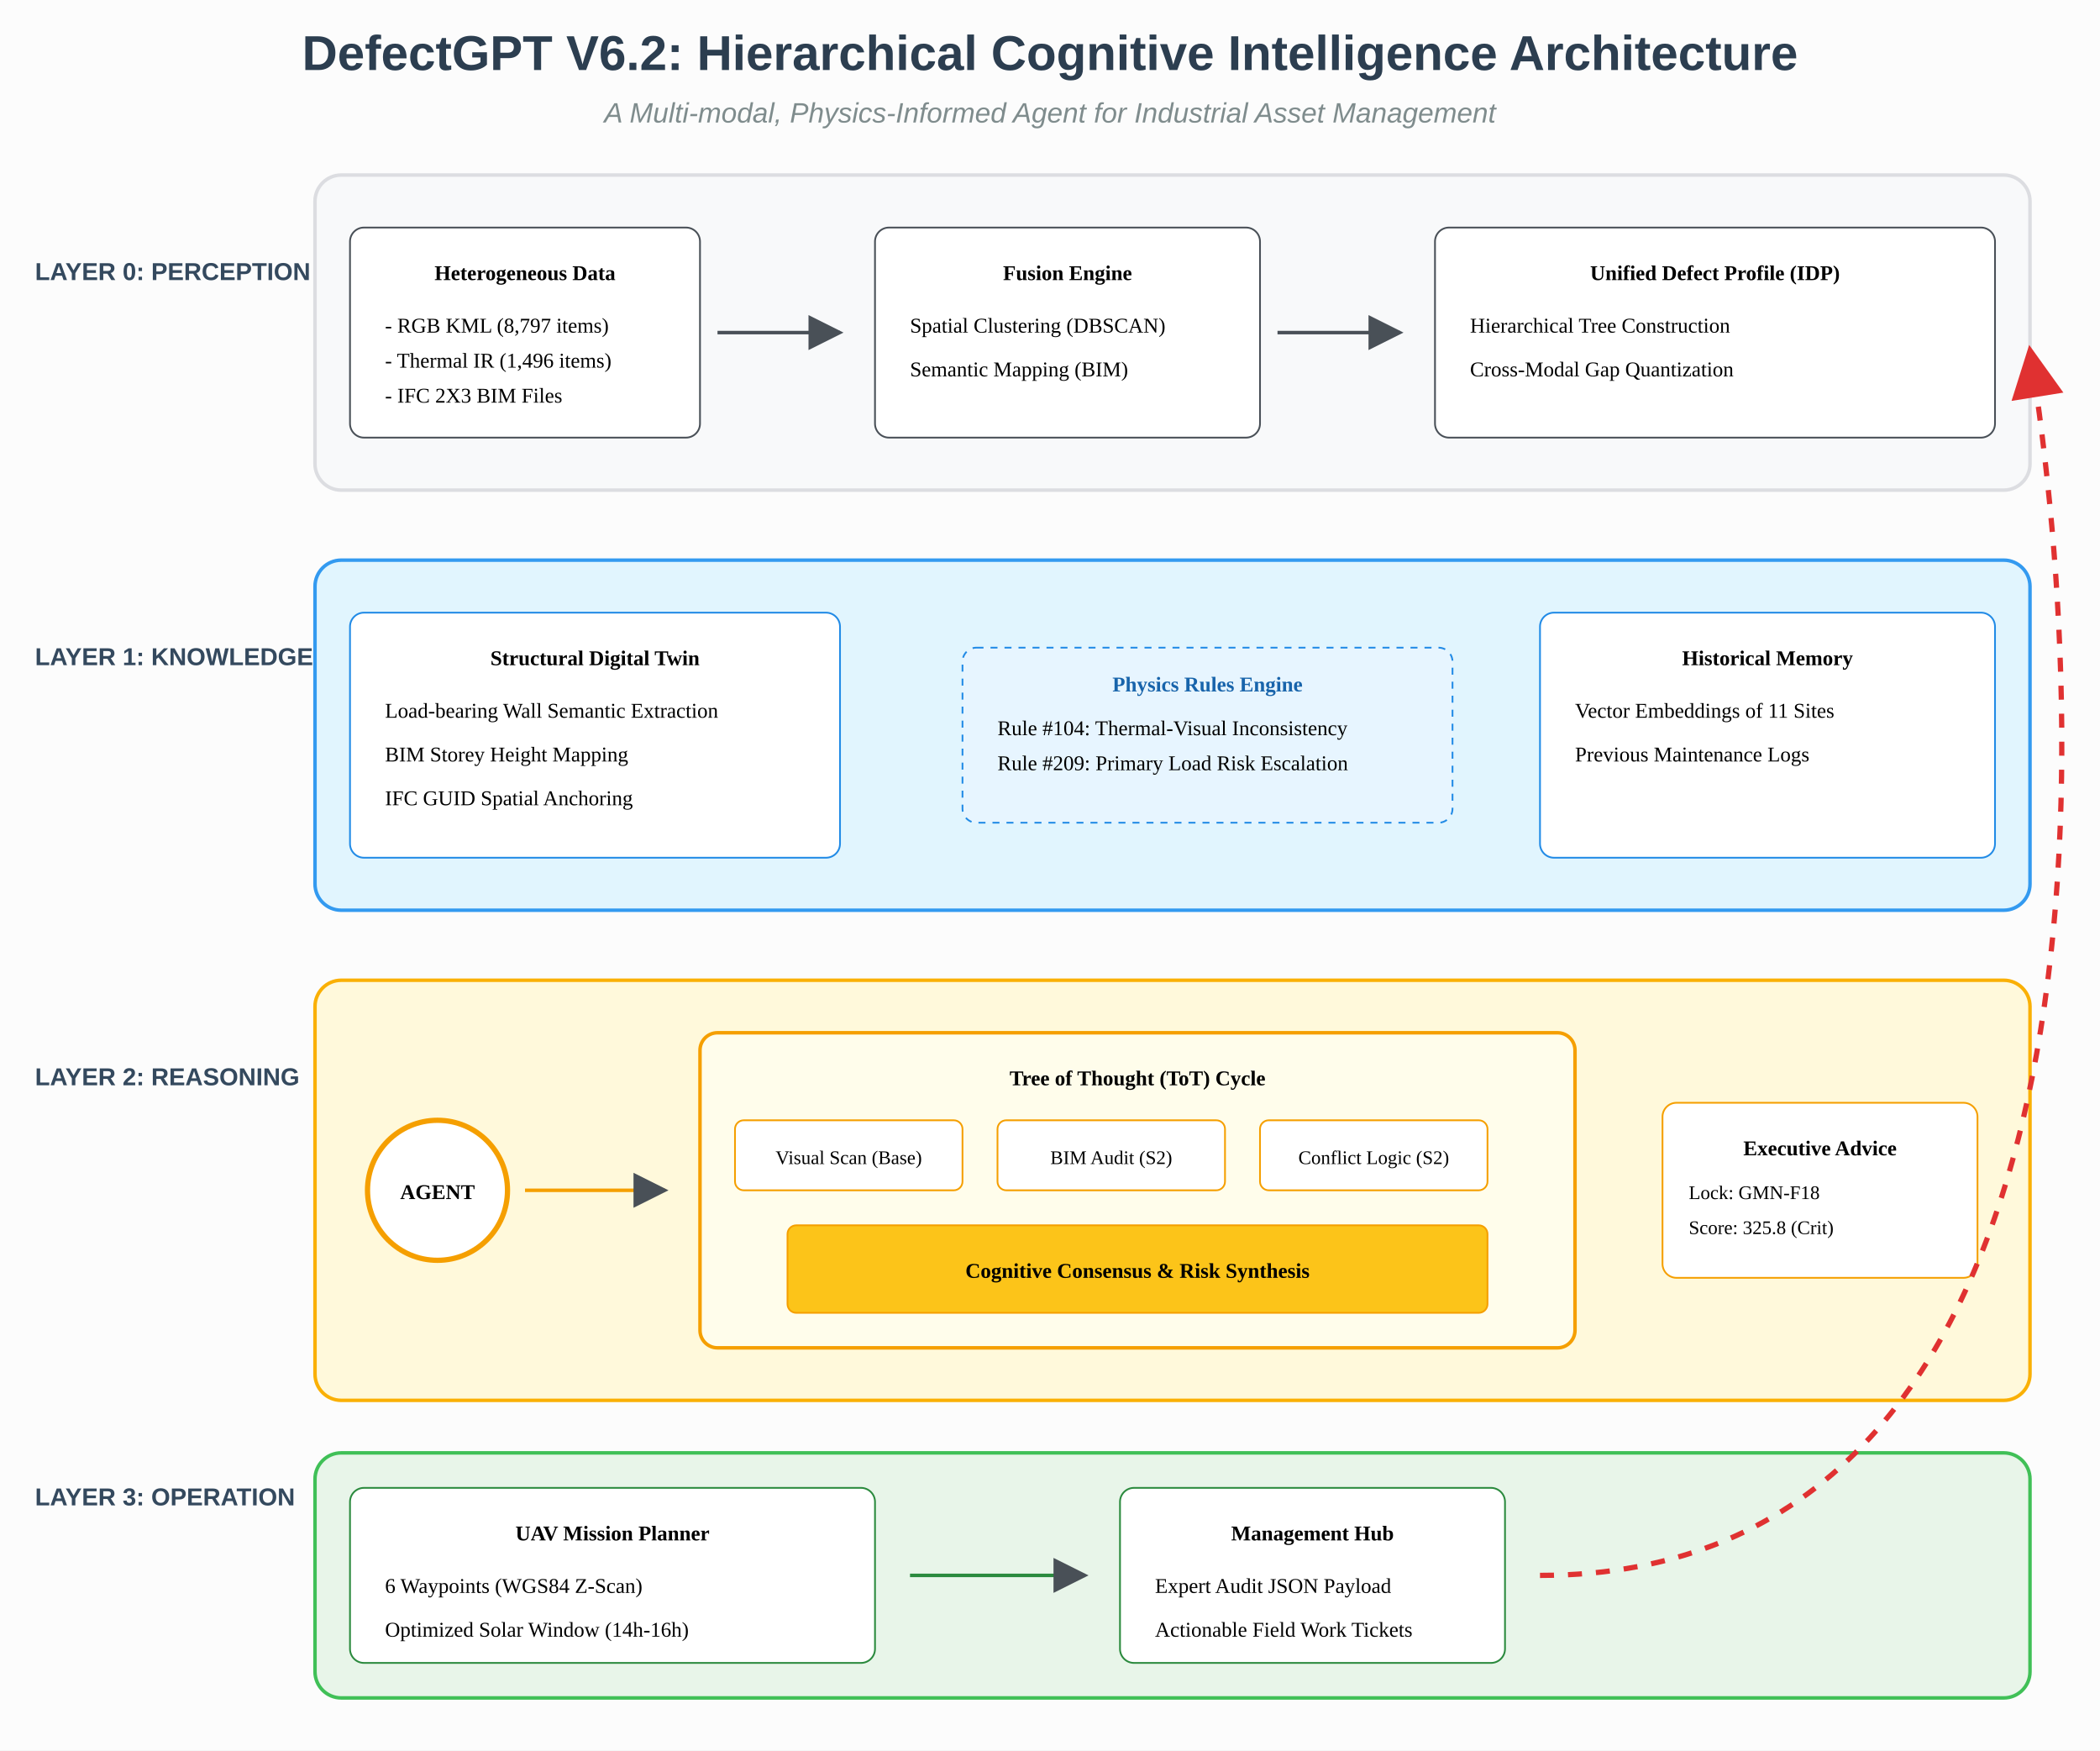
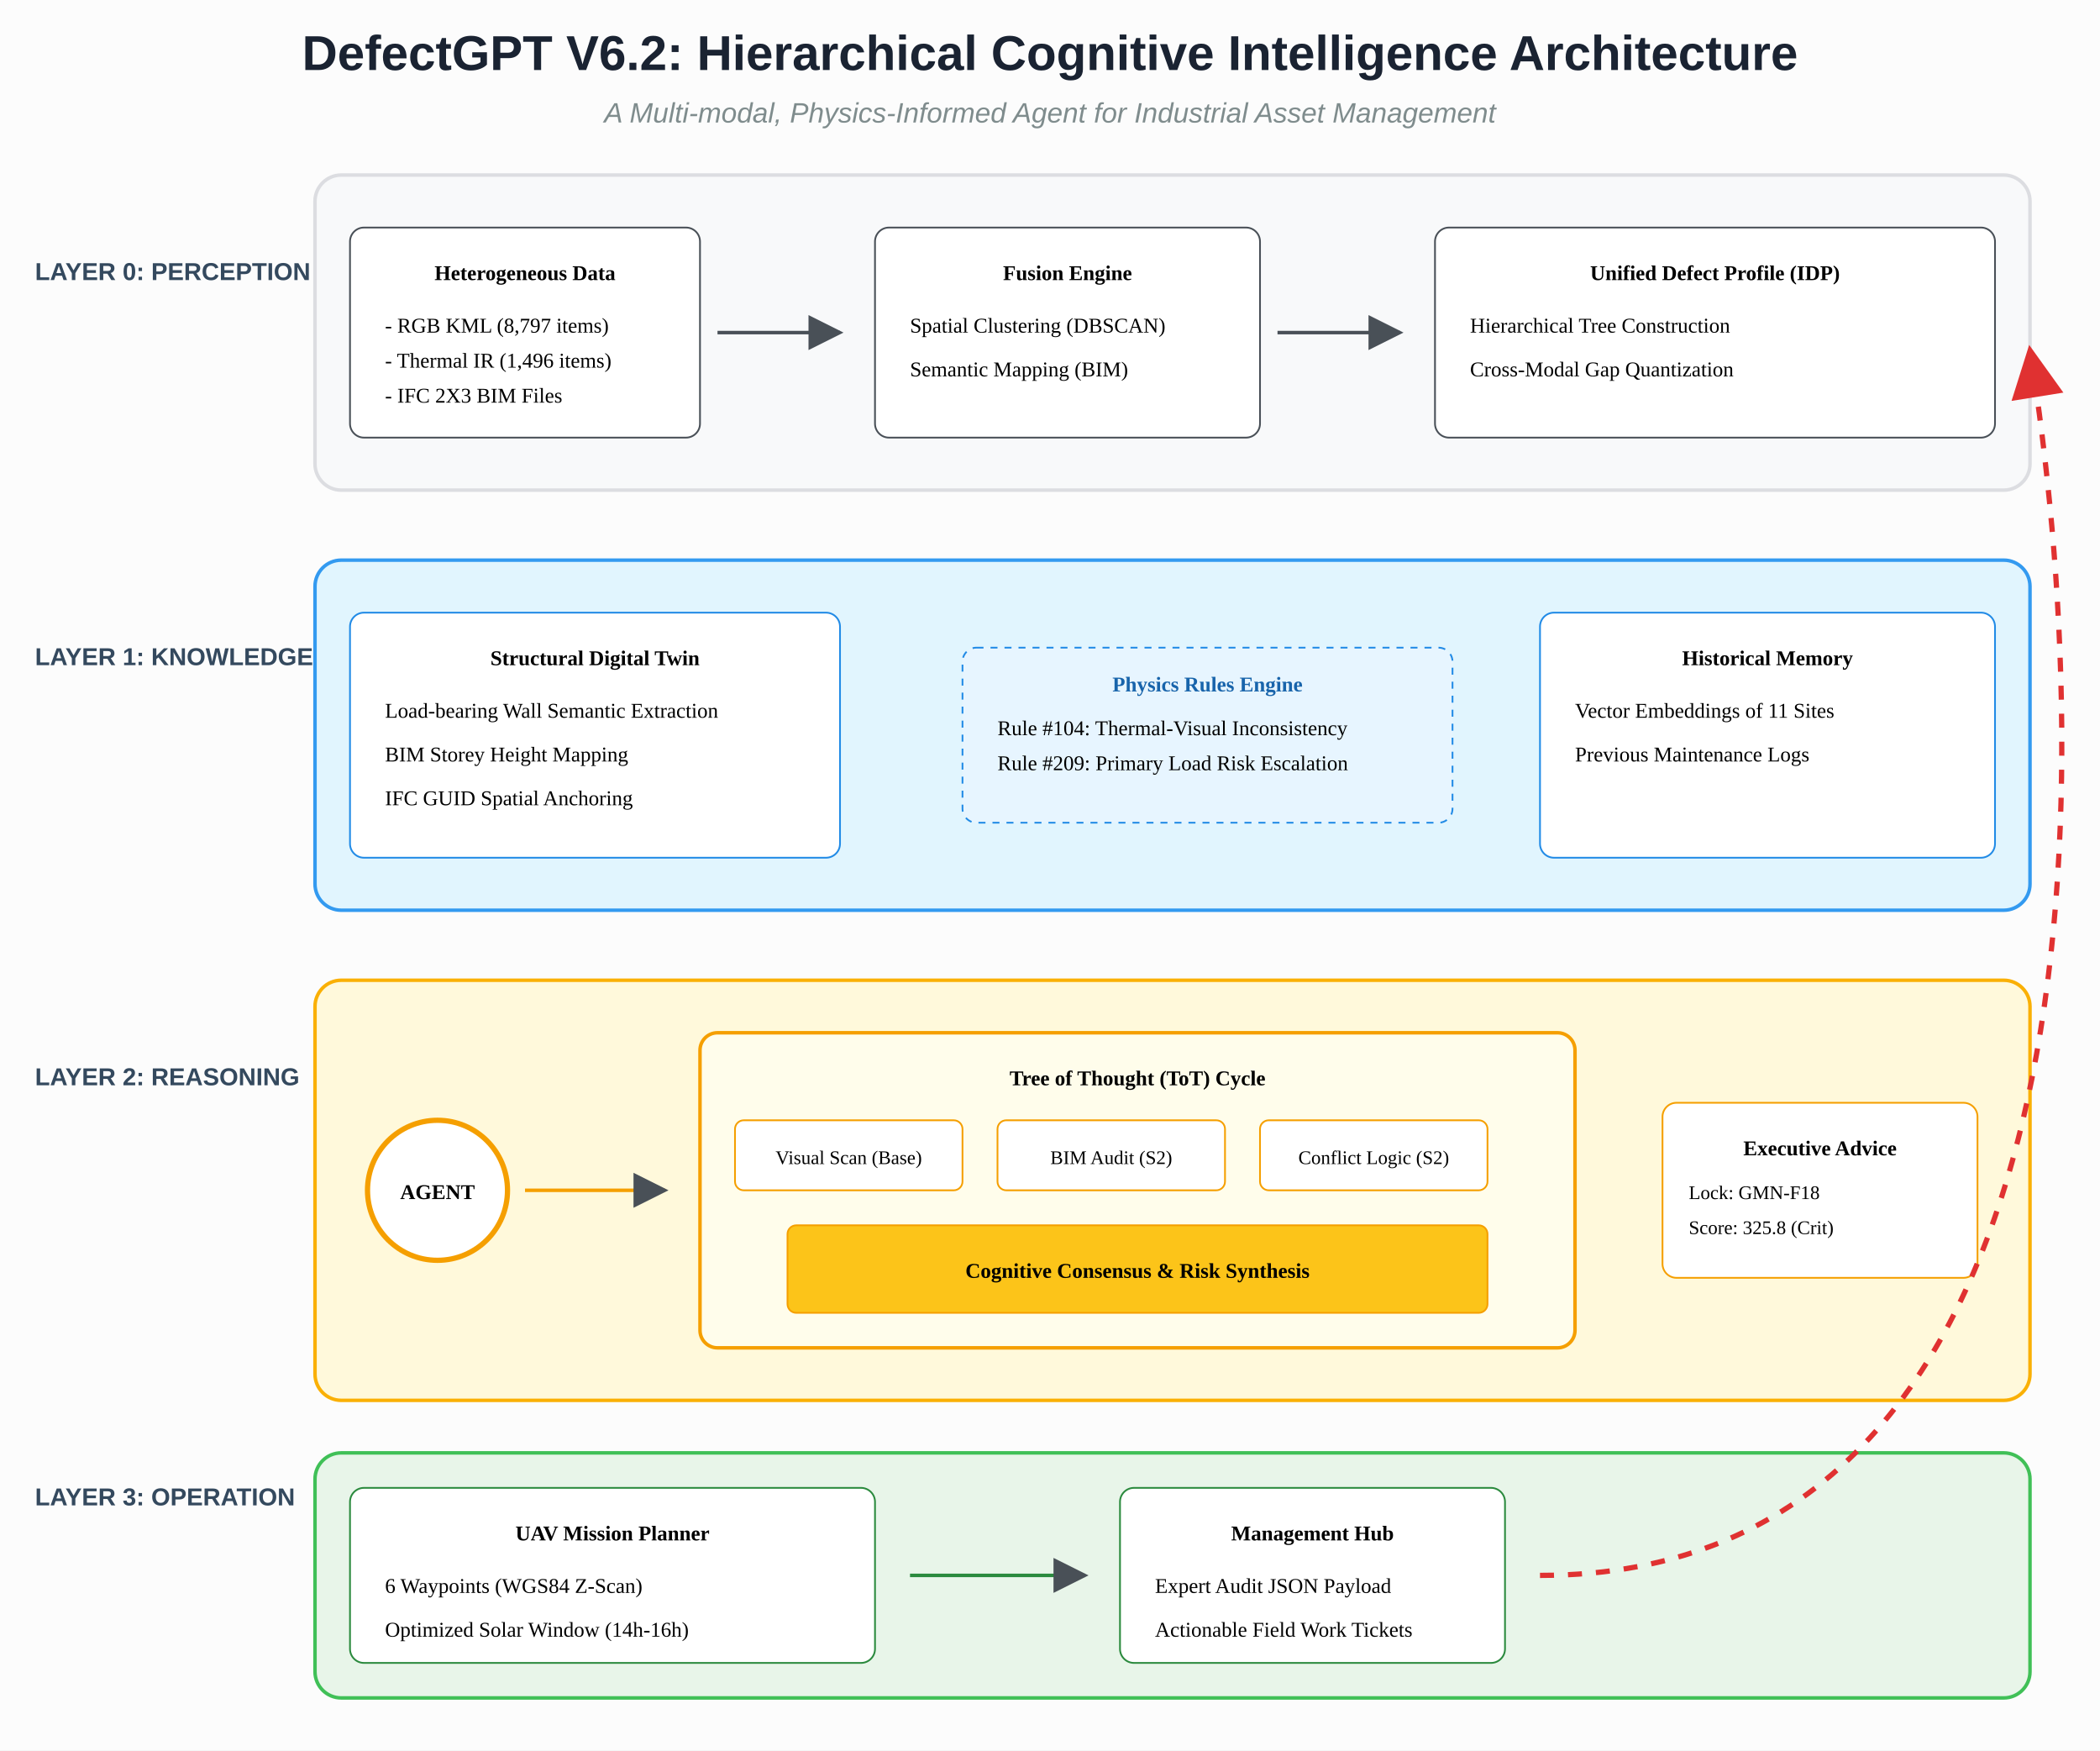
<svg xmlns="http://www.w3.org/2000/svg" width="1200" height="1000" viewBox="0 0 1200 1000">
  <rect width="1200" height="1000" fill="#fcfcfc" />
-   <text x="600" y="40" font-family="Arial, sans-serif" font-size="28" font-weight="bold" text-anchor="middle" fill="#2c3e50">DefectGPT V6.2: Hierarchical Cognitive Intelligence Architecture</text>
+   <text x="600" y="40" font-family="Arial, sans-serif" font-size="28" font-weight="bold" text-anchor="middle" fill="#1A2332">DefectGPT V6.2: Hierarchical Cognitive Intelligence Architecture</text>
  <text x="600" y="70" font-family="Arial, sans-serif" font-size="16" font-style="italic" text-anchor="middle" fill="#7f8c8d">A Multi-modal, Physics-Informed Agent for Industrial Asset Management</text>
  <g font-family="Arial, sans-serif" font-size="14" font-weight="bold" fill="#34495e">
    <text x="20" y="160">LAYER 0: PERCEPTION</text>
    <text x="20" y="380">LAYER 1: KNOWLEDGE</text>
    <text x="20" y="620">LAYER 2: REASONING</text>
    <text x="20" y="860">LAYER 3: OPERATION</text>
  </g>
  <rect x="180" y="100" width="980" height="180" rx="15" fill="#f8f9fa" stroke="#dcdde1" stroke-width="2" />
  <rect x="180" y="320" width="980" height="200" rx="15" fill="#e1f5fe" stroke="#339af0" stroke-width="2" />
  <rect x="180" y="560" width="980" height="240" rx="15" fill="#fff9db" stroke="#fab005" stroke-width="2" />
  <rect x="180" y="830" width="980" height="140" rx="15" fill="#e8f5e9" stroke="#40c057" stroke-width="2" />
  <g transform="translate(200, 130)">
    <rect width="200" height="120" rx="8" fill="#fff" stroke="#495057" />
    <text x="100" y="30" text-anchor="middle" font-weight="bold">Heterogeneous Data</text>
    <text x="20" y="60" font-size="12">- RGB KML (8,797 items)</text>
    <text x="20" y="80" font-size="12">- Thermal IR (1,496 items)</text>
    <text x="20" y="100" font-size="12">- IFC 2X3 BIM Files</text>
    <path d="M 210 60 L 280 60" stroke="#495057" stroke-width="2" marker-end="url(#arrow)" />
    <rect x="300" width="220" height="120" rx="8" fill="#fff" stroke="#495057" />
    <text x="410" y="30" text-anchor="middle" font-weight="bold">Fusion Engine</text>
    <text x="320" y="60" font-size="12">Spatial Clustering (DBSCAN)</text>
    <text x="320" y="85" font-size="12">Semantic Mapping (BIM)</text>
    <path d="M 530 60 L 600 60" stroke="#495057" stroke-width="2" marker-end="url(#arrow)" />
    <rect x="620" width="320" height="120" rx="8" fill="#fff" stroke="#495057" />
    <text x="780" y="30" text-anchor="middle" font-weight="bold">Unified Defect Profile (IDP)</text>
    <text x="640" y="60" font-size="12">Hierarchical Tree Construction</text>
    <text x="640" y="85" font-size="12">Cross-Modal Gap Quantization</text>
  </g>
  <g transform="translate(200, 350)">
    <rect width="280" height="140" rx="8" fill="#fff" stroke="#228be6" />
    <text x="140" y="30" text-anchor="middle" font-weight="bold">Structural Digital Twin</text>
    <text x="20" y="60" font-size="12">Load-bearing Wall Semantic Extraction</text>
    <text x="20" y="85" font-size="12">BIM Storey Height Mapping</text>
    <text x="20" y="110" font-size="12">IFC GUID Spatial Anchoring</text>
    <rect x="350" y="20" width="280" height="100" rx="8" fill="#e7f5ff" stroke="#228be6" stroke-dasharray="4" />
    <text x="490" y="45" text-anchor="middle" font-weight="bold" fill="#1864ab">Physics Rules Engine</text>
    <text x="370" y="70" font-size="12">Rule #104: Thermal-Visual Inconsistency</text>
    <text x="370" y="90" font-size="12">Rule #209: Primary Load Risk Escalation</text>
    <rect x="680" width="260" height="140" rx="8" fill="#fff" stroke="#228be6" />
    <text x="810" y="30" text-anchor="middle" font-weight="bold">Historical Memory</text>
    <text x="700" y="60" font-size="12">Vector Embeddings of 11 Sites</text>
    <text x="700" y="85" font-size="12">Previous Maintenance Logs</text>
  </g>
  <g transform="translate(200, 590)">
    <circle cx="50" cy="90" r="40" fill="#fff" stroke="#f59f00" stroke-width="3" />
    <text x="50" y="95" text-anchor="middle" font-weight="bold">AGENT</text>
    <path d="M 100 90 L 180 90" stroke="#f59f00" stroke-width="2" marker-end="url(#arrow)" />
    <rect x="200" width="500" height="180" rx="10" fill="#fffdeb" stroke="#f59f00" stroke-width="2" />
    <text x="450" y="30" text-anchor="middle" font-weight="bold">Tree of Thought (ToT) Cycle</text>
    <rect x="220" y="50" width="130" height="40" rx="5" fill="#ffffff" stroke="#f59f00" />
    <text x="285" y="75" text-anchor="middle" font-size="11">Visual Scan (Base)</text>
    <rect x="370" y="50" width="130" height="40" rx="5" fill="#ffffff" stroke="#f59f00" />
    <text x="435" y="75" text-anchor="middle" font-size="11">BIM Audit (S2)</text>
    <rect x="520" y="50" width="130" height="40" rx="5" fill="#ffffff" stroke="#f59f00" />
    <text x="585" y="75" text-anchor="middle" font-size="11">Conflict Logic (S2)</text>
    <rect x="250" y="110" width="400" height="50" rx="5" fill="#fcc419" stroke="#f59f00" />
    <text x="450" y="140" text-anchor="middle" font-weight="bold">Cognitive Consensus &amp; Risk Synthesis</text>
    <rect x="750" y="40" width="180" height="100" rx="8" fill="#fff" stroke="#f59f00" />
    <text x="840" y="70" text-anchor="middle" font-weight="bold">Executive Advice</text>
    <text x="765" y="95" font-size="11">Lock: GMN-F18</text>
    <text x="765" y="115" font-size="11">Score: 325.8 (Crit)</text>
  </g>
  <g transform="translate(200, 850)">
    <rect width="300" height="100" rx="8" fill="#fff" stroke="#2b8a3e" />
    <text x="150" y="30" text-anchor="middle" font-weight="bold">UAV Mission Planner</text>
    <text x="20" y="60" font-size="12">6 Waypoints (WGS84 Z-Scan)</text>
    <text x="20" y="85" font-size="12">Optimized Solar Window (14h-16h)</text>
    <path d="M 320 50 L 420 50" stroke="#2b8a3e" stroke-width="2" marker-end="url(#arrow)" />
    <rect x="440" width="220" height="100" rx="8" fill="#fff" stroke="#2b8a3e" />
    <text x="550" y="30" text-anchor="middle" font-weight="bold">Management Hub</text>
    <text x="460" y="60" font-size="12">Expert Audit JSON Payload</text>
    <text x="460" y="85" font-size="12">Actionable Field Work Tickets</text>
    <path d="M 680 50 C 1000 50, 1000 -400, 960 -650" stroke="#e03131" stroke-width="3" stroke-dasharray="8" fill="none" marker-end="url(#arrow_red)" />
    <text x="960" y="500" font-family="Arial, sans-serif" font-size="14" font-weight="bold" fill="#e03131" transform="rotate(-90, 960, 500)">SELF-LEARNING FEEDBACK LOOP</text>
  </g>
  <defs>
    <marker id="arrow" markerWidth="10" markerHeight="10" refX="9" refY="5" orient="auto">
      <path d="M0,0 L0,10 L10,5 Z" fill="#495057" />
    </marker>
    <marker id="arrow_red" markerWidth="10" markerHeight="10" refX="9" refY="5" orient="auto">
      <path d="M0,0 L0,10 L10,5 Z" fill="#e03131" />
    </marker>
  </defs>
</svg>
